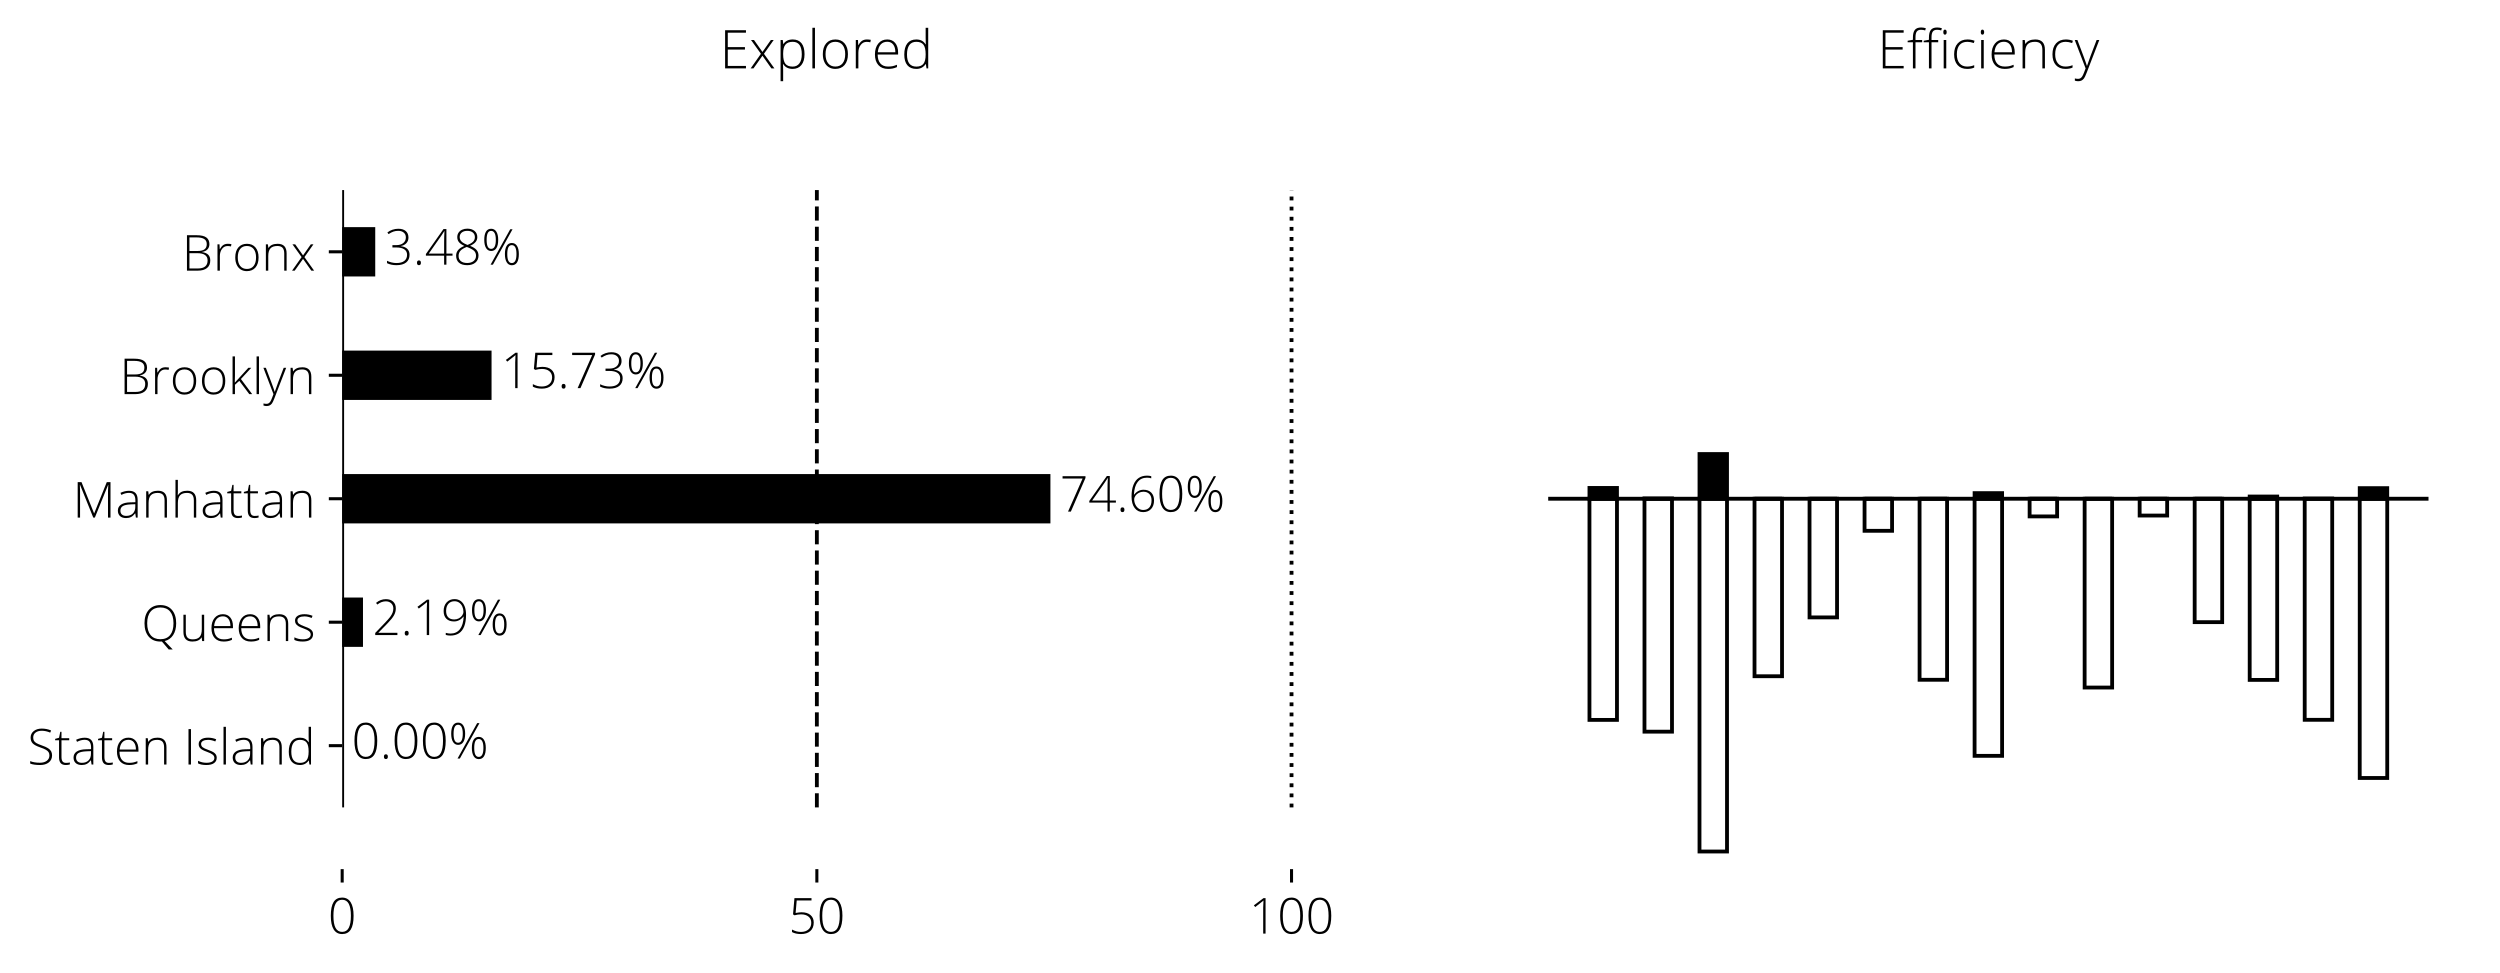
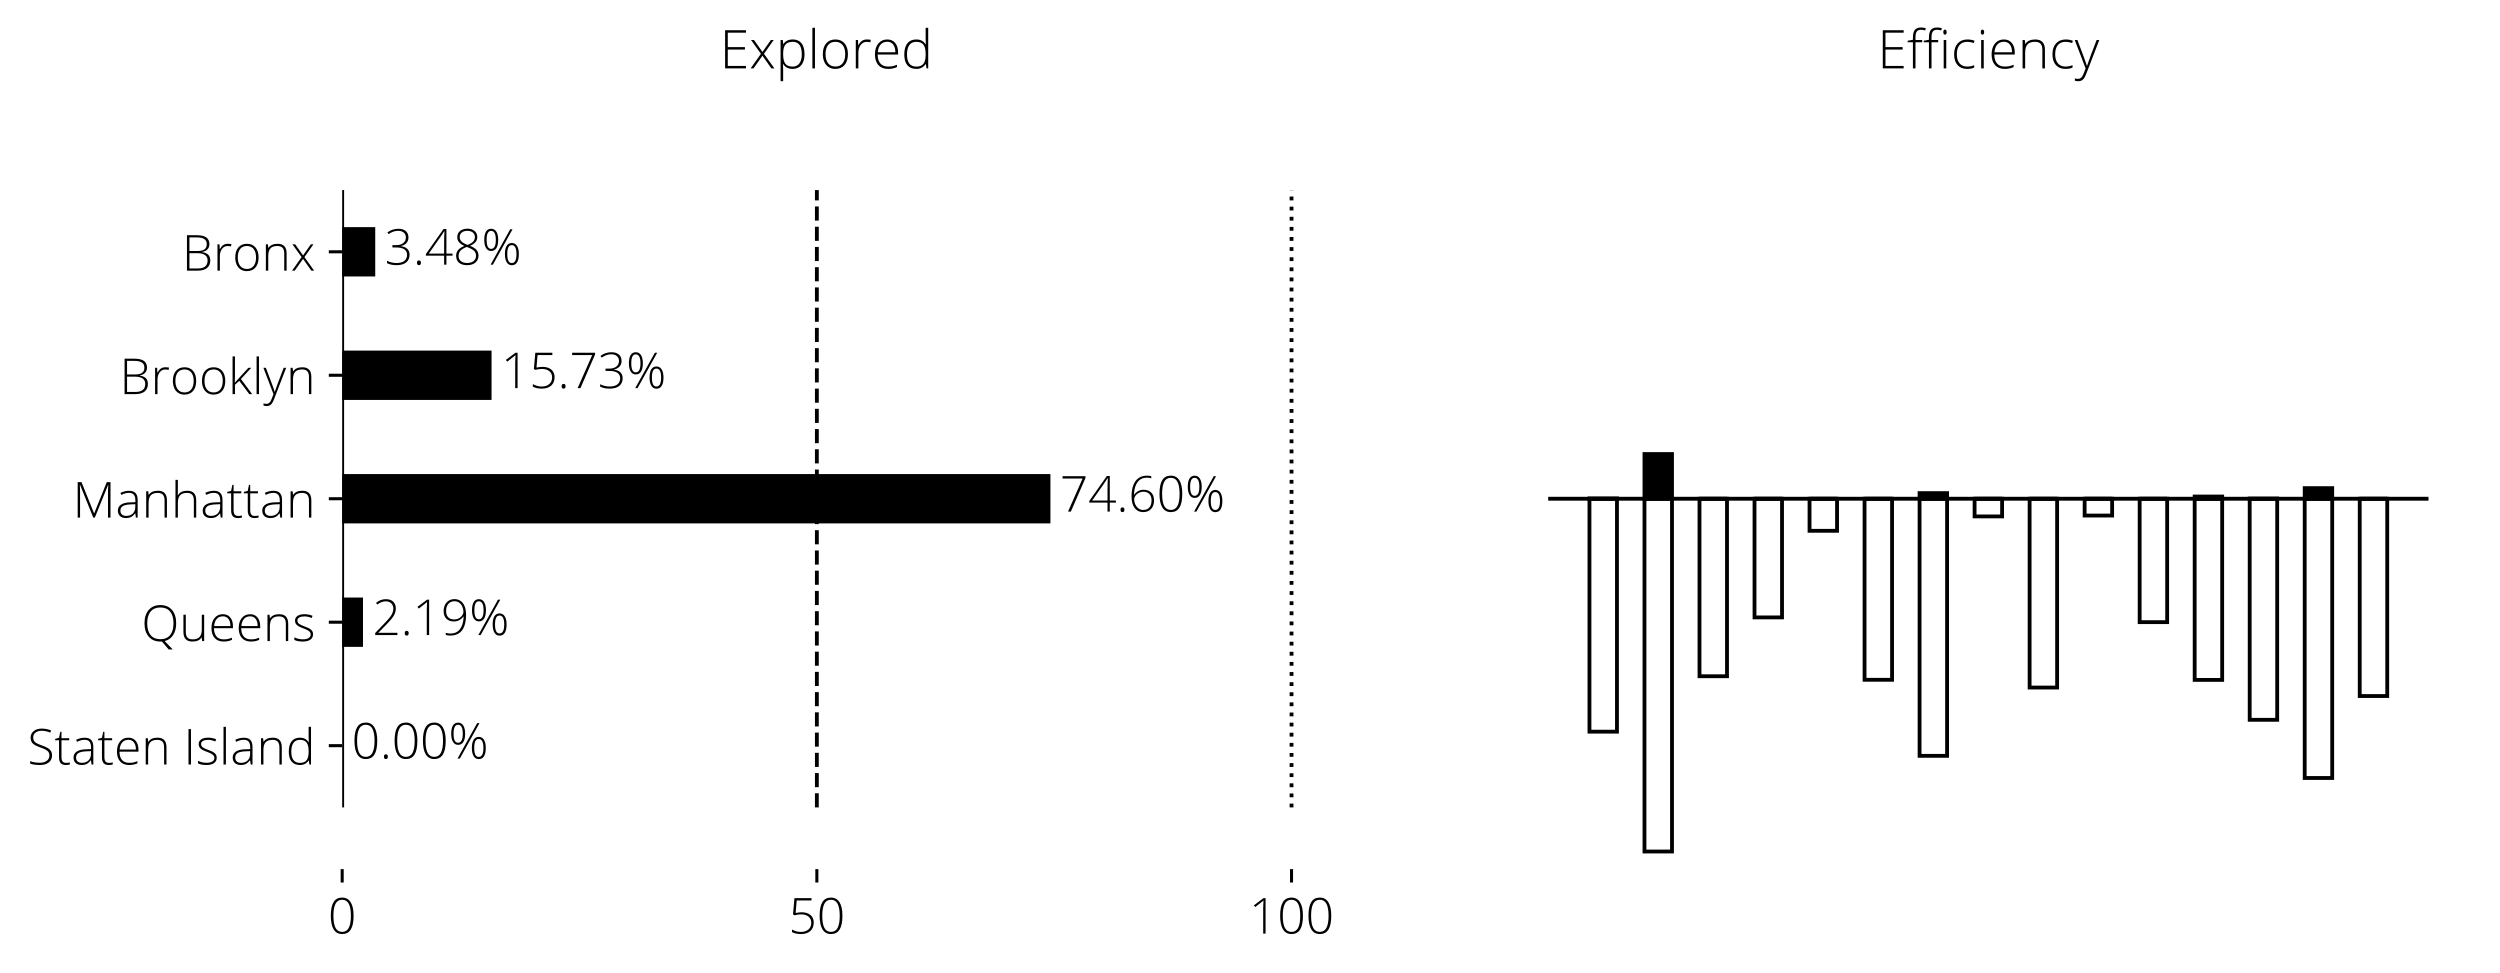
<svg xmlns="http://www.w3.org/2000/svg" xmlns:xlink="http://www.w3.org/1999/xlink" width="654.828pt" height="254.856pt" viewBox="0 0 654.828 254.856" version="1.1">
  <defs>
    <style type="text/css">*{stroke-linejoin: round; stroke-linecap: butt}</style>
  </defs>
  <g id="figure_1">
    <g id="patch_1">
      <path d="M 0 254.856  L 654.828 254.856  L 654.828 0  L 0 0  z " style="fill: #ffffff" />
    </g>
    <g id="axes_1">
      <g id="patch_2">
        <path d="M 89.628 227.654  L 343.265 227.654  L 343.265 33.614  L 89.628 33.614  L 89.628 227.654  z " style="fill: none" />
      </g>
      <g id="patch_3">
-         <path d="M 89.628 201.782  L 89.628 201.782  L 89.628 188.846  L 89.628 188.846  z " clip-path="url(#p5a1db76724)" />
+         <path d="M 89.628 201.782  L 89.628 201.782  L 89.628 188.846  L 89.628 188.846  z " clip-path="url(#p4592f4e603)" />
      </g>
      <g id="patch_4">
-         <path d="M 89.628 169.442  L 95.077 169.442  L 95.077 156.506  L 89.628 156.506  z " clip-path="url(#p5a1db76724)" />
+         <path d="M 89.628 169.442  L 95.077 169.442  L 95.077 156.506  L 89.628 156.506  z " clip-path="url(#p4592f4e603)" />
      </g>
      <g id="patch_5">
-         <path d="M 89.628 137.102  L 275.138 137.102  L 275.138 124.166  L 89.628 124.166  z " clip-path="url(#p5a1db76724)" />
+         <path d="M 89.628 137.102  L 275.138 137.102  L 275.138 124.166  L 89.628 124.166  z " clip-path="url(#p4592f4e603)" />
      </g>
      <g id="patch_6">
-         <path d="M 89.628 104.762  L 128.753 104.762  L 128.753 91.826  L 89.628 91.826  z " clip-path="url(#p5a1db76724)" />
+         <path d="M 89.628 104.762  L 128.753 104.762  L 128.753 91.826  L 89.628 91.826  z " clip-path="url(#p4592f4e603)" />
      </g>
      <g id="patch_7">
-         <path d="M 89.628 72.422  L 98.287 72.422  L 98.287 59.486  L 89.628 59.486  z " clip-path="url(#p5a1db76724)" />
+         <path d="M 89.628 72.422  L 98.287 72.422  L 98.287 59.486  L 89.628 59.486  z " clip-path="url(#p4592f4e603)" />
      </g>
      <g id="matplotlib.axis_1">
        <g id="xtick_1">
          <g id="line2d_1">
            <defs>
-               <path id="m4a910f0d05" d="M 0 0  L 0 3.5  " style="stroke: #000000; stroke-width: 0.8" />
+               <path id="m151b36f1ba" d="M 0 0  L 0 3.5  " style="stroke: #000000; stroke-width: 0.8" />
            </defs>
            <g>
-               <use xlink:href="#m4a910f0d05" x="89.628" y="227.654" style="stroke: #000000; stroke-width: 0.8" />
+               <use xlink:href="#m151b36f1ba" x="89.628" y="227.654" style="stroke: #000000; stroke-width: 0.8" />
            </g>
          </g>
          <g id="text_1">
            <g transform="translate(85.91836 244.5322)scale(0.13 -0.13)">
              <defs>
                <path id="OpenSans-Light-30" d="M 3297 2297  Q 3297 1094 2930 515  Q 2563 -63 1819 -63  Q 1103 -63 731 532  Q 359 1128 359 2297  Q 359 3491 720 4066  Q 1081 4641 1819 4641  Q 2541 4641 2919 4045  Q 3297 3450 3297 2297  z M 697 2297  Q 697 1234 975 726  Q 1253 219 1819 219  Q 2409 219 2679 744  Q 2950 1269 2950 2297  Q 2950 3309 2679 3834  Q 2409 4359 1819 4359  Q 1228 4359 962 3834  Q 697 3309 697 2297  z " transform="scale(0.015625)" />
              </defs>
              <use xlink:href="#OpenSans-Light-30" />
            </g>
          </g>
        </g>
        <g id="xtick_2">
          <g id="line2d_2">
            <g>
-               <use xlink:href="#m4a910f0d05" x="213.96" y="227.654" style="stroke: #000000; stroke-width: 0.8" />
+               <use xlink:href="#m151b36f1ba" x="213.96" y="227.654" style="stroke: #000000; stroke-width: 0.8" />
            </g>
          </g>
          <g id="text_2">
            <g transform="translate(206.5398 244.5322)scale(0.13 -0.13)">
              <defs>
                <path id="OpenSans-Light-35" d="M 1678 2747  Q 2409 2747 2829 2394  Q 3250 2041 3250 1422  Q 3250 719 2812 328  Q 2375 -63 1606 -63  Q 1266 -63 959 4  Q 653 72 447 197  L 447 519  Q 784 347 1046 280  Q 1309 213 1606 213  Q 2206 213 2568 530  Q 2931 847 2931 1388  Q 2931 1897 2578 2187  Q 2225 2478 1619 2478  Q 1213 2478 769 2356  L 581 2478  L 763 4569  L 2963 4569  L 2963 4269  L 1056 4269  L 916 2656  Q 1403 2747 1678 2747  z " transform="scale(0.015625)" />
              </defs>
              <use xlink:href="#OpenSans-Light-35" />
              <use xlink:href="#OpenSans-Light-30" x="57.08" />
            </g>
          </g>
        </g>
        <g id="xtick_3">
          <g id="line2d_3">
            <g>
-               <use xlink:href="#m4a910f0d05" x="338.292" y="227.654" style="stroke: #000000; stroke-width: 0.8" />
+               <use xlink:href="#m151b36f1ba" x="338.292" y="227.654" style="stroke: #000000; stroke-width: 0.8" />
            </g>
          </g>
          <g id="text_3">
            <g transform="translate(327.1613 244.5322)scale(0.13 -0.13)">
              <defs>
                <path id="OpenSans-Light-31" d="M 2131 0  L 1825 0  L 1825 3328  Q 1825 3781 1863 4269  Q 1816 4222 1766 4178  Q 1716 4134 800 3419  L 622 3641  L 1863 4569  L 2131 4569  L 2131 0  z " transform="scale(0.015625)" />
              </defs>
              <use xlink:href="#OpenSans-Light-31" />
              <use xlink:href="#OpenSans-Light-30" x="57.08" />
              <use xlink:href="#OpenSans-Light-30" x="114.16" />
            </g>
          </g>
        </g>
      </g>
      <g id="matplotlib.axis_2">
        <g id="ytick_1">
          <g id="line2d_4">
            <defs>
-               <path id="m796f5b6fbe" d="M 0 0  L -3.5 0  " style="stroke: #000000; stroke-width: 0.8" />
+               <path id="ma207dc71e6" d="M 0 0  L -3.5 0  " style="stroke: #000000; stroke-width: 0.8" />
            </defs>
            <g>
-               <use xlink:href="#m796f5b6fbe" x="89.628" y="195.314" style="stroke: #000000; stroke-width: 0.8" />
+               <use xlink:href="#ma207dc71e6" x="89.628" y="195.314" style="stroke: #000000; stroke-width: 0.8" />
            </g>
          </g>
          <g id="text_4">
            <g transform="translate(7.2 200.2532)scale(0.13 -0.13)">
              <defs>
                <path id="OpenSans-Light-53" d="M 3169 1178  Q 3169 606 2748 271  Q 2328 -63 1631 -63  Q 794 -63 347 122  L 347 441  Q 841 231 1606 231  Q 2169 231 2498 489  Q 2828 747 2828 1166  Q 2828 1425 2718 1595  Q 2609 1766 2362 1906  Q 2116 2047 1638 2209  Q 938 2450 670 2729  Q 403 3009 403 3475  Q 403 3988 804 4311  Q 1206 4634 1838 4634  Q 2481 4634 3047 4391  L 2931 4116  Q 2363 4353 1844 4353  Q 1338 4353 1038 4118  Q 738 3884 738 3481  Q 738 3228 830 3065  Q 922 2903 1131 2773  Q 1341 2644 1850 2463  Q 2384 2278 2653 2104  Q 2922 1931 3045 1711  Q 3169 1491 3169 1178  z " transform="scale(0.015625)" />
                <path id="OpenSans-Light-74" d="M 1466 213  Q 1759 213 1978 263  L 1978 13  Q 1753 -63 1459 -63  Q 1009 -63 795 178  Q 581 419 581 934  L 581 3128  L 78 3128  L 78 3309  L 581 3450  L 738 4219  L 897 4219  L 897 3397  L 1894 3397  L 1894 3128  L 897 3128  L 897 978  Q 897 588 1034 400  Q 1172 213 1466 213  z " transform="scale(0.015625)" />
                <path id="OpenSans-Light-61" d="M 2631 0  L 2553 538  L 2528 538  Q 2272 209 2001 73  Q 1731 -63 1363 -63  Q 863 -63 584 193  Q 306 450 306 903  Q 306 1400 720 1675  Q 1134 1950 1919 1966  L 2566 1984  L 2566 2209  Q 2566 2694 2369 2941  Q 2172 3188 1734 3188  Q 1263 3188 756 2925  L 641 3194  Q 1200 3456 1747 3456  Q 2306 3456 2582 3165  Q 2859 2875 2859 2259  L 2859 0  L 2631 0  z M 1381 219  Q 1925 219 2239 530  Q 2553 841 2553 1394  L 2553 1728  L 1959 1703  Q 1244 1669 939 1480  Q 634 1291 634 891  Q 634 572 829 395  Q 1025 219 1381 219  z " transform="scale(0.015625)" />
                <path id="OpenSans-Light-65" d="M 1941 -63  Q 1200 -63 786 393  Q 372 850 372 1672  Q 372 2484 772 2973  Q 1172 3463 1850 3463  Q 2450 3463 2797 3044  Q 3144 2625 3144 1906  L 3144 1656  L 697 1656  Q 703 956 1023 587  Q 1344 219 1941 219  Q 2231 219 2451 259  Q 2672 300 3009 434  L 3009 153  Q 2722 28 2478 -17  Q 2234 -63 1941 -63  z M 1850 3188  Q 1359 3188 1062 2864  Q 766 2541 716 1931  L 2816 1931  Q 2816 2522 2559 2855  Q 2303 3188 1850 3188  z " transform="scale(0.015625)" />
                <path id="OpenSans-Light-6e" d="M 2938 0  L 2938 2203  Q 2938 2716 2722 2948  Q 2506 3181 2053 3181  Q 1444 3181 1161 2873  Q 878 2566 878 1875  L 878 0  L 569 0  L 569 3397  L 831 3397  L 891 2931  L 909 2931  Q 1241 3463 2088 3463  Q 3244 3463 3244 2222  L 3244 0  L 2938 0  z " transform="scale(0.015625)" />
                <path id="OpenSans-Light-20" transform="scale(0.015625)" />
                <path id="OpenSans-Light-49" d="M 647 0  L 647 4569  L 966 4569  L 966 0  L 647 0  z " transform="scale(0.015625)" />
                <path id="OpenSans-Light-73" d="M 2675 884  Q 2675 428 2328 182  Q 1981 -63 1344 -63  Q 663 -63 263 147  L 263 481  Q 775 225 1344 225  Q 1847 225 2108 392  Q 2369 559 2369 838  Q 2369 1094 2161 1269  Q 1953 1444 1478 1613  Q 969 1797 762 1930  Q 556 2063 451 2230  Q 347 2397 347 2638  Q 347 3019 667 3241  Q 988 3463 1563 3463  Q 2113 3463 2606 3256  L 2491 2975  Q 1991 3181 1563 3181  Q 1147 3181 903 3043  Q 659 2906 659 2663  Q 659 2397 848 2237  Q 1038 2078 1588 1881  Q 2047 1716 2256 1583  Q 2466 1450 2570 1281  Q 2675 1113 2675 884  z " transform="scale(0.015625)" />
                <path id="OpenSans-Light-6c" d="M 878 0  L 569 0  L 569 4863  L 878 4863  L 878 0  z " transform="scale(0.015625)" />
                <path id="OpenSans-Light-64" d="M 1813 3463  Q 2181 3463 2450 3328  Q 2719 3194 2931 2869  L 2950 2869  Q 2931 3263 2931 3641  L 2931 4863  L 3238 4863  L 3238 0  L 3034 0  L 2956 519  L 2931 519  Q 2544 -63 1819 -63  Q 1116 -63 744 375  Q 372 813 372 1650  Q 372 2531 740 2997  Q 1109 3463 1813 3463  z M 1813 3181  Q 1256 3181 976 2790  Q 697 2400 697 1656  Q 697 213 1819 213  Q 2394 213 2662 547  Q 2931 881 2931 1650  L 2931 1703  Q 2931 2491 2667 2836  Q 2403 3181 1813 3181  z " transform="scale(0.015625)" />
              </defs>
              <use xlink:href="#OpenSans-Light-53" />
              <use xlink:href="#OpenSans-Light-74" x="54.492" />
              <use xlink:href="#OpenSans-Light-61" x="87.988" />
              <use xlink:href="#OpenSans-Light-74" x="140.967" />
              <use xlink:href="#OpenSans-Light-65" x="174.463" />
              <use xlink:href="#OpenSans-Light-6e" x="229.346" />
              <use xlink:href="#OpenSans-Light-20" x="288.33" />
              <use xlink:href="#OpenSans-Light-49" x="314.307" />
              <use xlink:href="#OpenSans-Light-73" x="339.502" />
              <use xlink:href="#OpenSans-Light-6c" x="386.084" />
              <use xlink:href="#OpenSans-Light-61" x="408.691" />
              <use xlink:href="#OpenSans-Light-6e" x="461.67" />
              <use xlink:href="#OpenSans-Light-64" x="520.654" />
            </g>
          </g>
        </g>
        <g id="ytick_2">
          <g id="line2d_5">
            <g>
-               <use xlink:href="#m796f5b6fbe" x="89.628" y="162.974" style="stroke: #000000; stroke-width: 0.8" />
+               <use xlink:href="#ma207dc71e6" x="89.628" y="162.974" style="stroke: #000000; stroke-width: 0.8" />
            </g>
          </g>
          <g id="text_5">
            <g transform="translate(37.03094 167.9132)scale(0.13 -0.13)">
              <defs>
                <path id="OpenSans-Light-51" d="M 4488 2291  Q 4488 1372 4094 770  Q 3700 169 3003 0  L 4044 -1088  L 3525 -1088  L 2644 -56  L 2541 -63  L 2444 -63  Q 1491 -63 947 570  Q 403 1203 403 2297  Q 403 3388 951 4014  Q 1500 4641 2450 4641  Q 3406 4641 3947 4011  Q 4488 3381 4488 2291  z M 750 2291  Q 750 1309 1187 773  Q 1625 238 2444 238  Q 3269 238 3705 769  Q 4141 1300 4141 2291  Q 4141 3278 3705 3804  Q 3269 4331 2450 4331  Q 1634 4331 1192 3800  Q 750 3269 750 2291  z " transform="scale(0.015625)" />
                <path id="OpenSans-Light-75" d="M 838 3397  L 838 1197  Q 838 684 1053 451  Q 1269 219 1722 219  Q 2328 219 2614 525  Q 2900 831 2900 1522  L 2900 3397  L 3206 3397  L 3206 0  L 2944 0  L 2888 469  L 2869 469  Q 2538 -63 1691 -63  Q 531 -63 531 1178  L 531 3397  L 838 3397  z " transform="scale(0.015625)" />
              </defs>
              <use xlink:href="#OpenSans-Light-51" />
              <use xlink:href="#OpenSans-Light-75" x="76.416" />
              <use xlink:href="#OpenSans-Light-65" x="135.4" />
              <use xlink:href="#OpenSans-Light-65" x="190.283" />
              <use xlink:href="#OpenSans-Light-6e" x="245.166" />
              <use xlink:href="#OpenSans-Light-73" x="304.15" />
            </g>
          </g>
        </g>
        <g id="ytick_3">
          <g id="line2d_6">
            <g>
-               <use xlink:href="#m796f5b6fbe" x="89.628" y="130.634" style="stroke: #000000; stroke-width: 0.8" />
+               <use xlink:href="#ma207dc71e6" x="89.628" y="130.634" style="stroke: #000000; stroke-width: 0.8" />
            </g>
          </g>
          <g id="text_6">
            <g transform="translate(19.03406 135.5732)scale(0.13 -0.13)">
              <defs>
                <path id="OpenSans-Light-4d" d="M 2656 0  L 953 4219  L 928 4219  Q 953 3831 953 3425  L 953 0  L 647 0  L 647 4569  L 1141 4569  L 2759 550  L 2778 550  L 4397 4569  L 4878 4569  L 4878 0  L 4556 0  L 4556 3463  Q 4556 3825 4594 4213  L 4569 4213  L 2859 0  L 2656 0  z " transform="scale(0.015625)" />
                <path id="OpenSans-Light-68" d="M 2938 0  L 2938 2203  Q 2938 2716 2722 2948  Q 2506 3181 2053 3181  Q 1444 3181 1161 2873  Q 878 2566 878 1875  L 878 0  L 569 0  L 569 4863  L 878 4863  L 878 3316  L 863 2881  L 884 2881  Q 1075 3188 1365 3325  Q 1656 3463 2088 3463  Q 3244 3463 3244 2222  L 3244 0  L 2938 0  z " transform="scale(0.015625)" />
              </defs>
              <use xlink:href="#OpenSans-Light-4d" />
              <use xlink:href="#OpenSans-Light-61" x="86.279" />
              <use xlink:href="#OpenSans-Light-6e" x="139.258" />
              <use xlink:href="#OpenSans-Light-68" x="198.242" />
              <use xlink:href="#OpenSans-Light-61" x="257.227" />
              <use xlink:href="#OpenSans-Light-74" x="310.205" />
              <use xlink:href="#OpenSans-Light-74" x="343.701" />
              <use xlink:href="#OpenSans-Light-61" x="377.197" />
              <use xlink:href="#OpenSans-Light-6e" x="430.176" />
            </g>
          </g>
        </g>
        <g id="ytick_4">
          <g id="line2d_7">
            <g>
-               <use xlink:href="#m796f5b6fbe" x="89.628" y="98.294" style="stroke: #000000; stroke-width: 0.8" />
+               <use xlink:href="#ma207dc71e6" x="89.628" y="98.294" style="stroke: #000000; stroke-width: 0.8" />
            </g>
          </g>
          <g id="text_7">
            <g transform="translate(31.31703 103.2332)scale(0.13 -0.13)">
              <defs>
                <path id="OpenSans-Light-42" d="M 647 4569  L 1900 4569  Q 2747 4569 3144 4281  Q 3541 3994 3541 3413  Q 3541 3016 3298 2752  Q 3056 2488 2591 2413  L 2591 2394  Q 3138 2313 3395 2048  Q 3653 1784 3653 1313  Q 3653 681 3234 340  Q 2816 0 2047 0  L 647 0  L 647 4569  z M 966 2534  L 1972 2534  Q 2616 2534 2908 2748  Q 3200 2963 3200 3419  Q 3200 3875 2870 4081  Q 2541 4288 1888 4288  L 966 4288  L 966 2534  z M 966 2253  L 966 281  L 2041 281  Q 3309 281 3309 1313  Q 3309 2253 1972 2253  L 966 2253  z " transform="scale(0.015625)" />
                <path id="OpenSans-Light-72" d="M 1906 3463  Q 2122 3463 2369 3419  L 2309 3122  Q 2097 3175 1869 3175  Q 1434 3175 1156 2806  Q 878 2438 878 1875  L 878 0  L 569 0  L 569 3397  L 831 3397  L 863 2784  L 884 2784  Q 1094 3159 1331 3311  Q 1569 3463 1906 3463  z " transform="scale(0.015625)" />
                <path id="OpenSans-Light-6f" d="M 3378 1703  Q 3378 872 2975 404  Q 2572 -63 1863 -63  Q 1416 -63 1075 153  Q 734 369 553 772  Q 372 1175 372 1703  Q 372 2534 775 2998  Q 1178 3463 1881 3463  Q 2581 3463 2979 2992  Q 3378 2522 3378 1703  z M 697 1703  Q 697 1003 1005 611  Q 1313 219 1875 219  Q 2438 219 2745 611  Q 3053 1003 3053 1703  Q 3053 2406 2742 2793  Q 2431 3181 1869 3181  Q 1306 3181 1001 2795  Q 697 2409 697 1703  z " transform="scale(0.015625)" />
                <path id="OpenSans-Light-6b" d="M 872 1491  L 2606 3397  L 2981 3397  L 1644 1947  L 3097 0  L 2725 0  L 1434 1716  L 878 1209  L 878 0  L 569 0  L 569 4863  L 878 4863  L 878 2425  L 856 1491  L 872 1491  z " transform="scale(0.015625)" />
                <path id="OpenSans-Light-79" d="M 0 3397  L 319 3397  L 1038 1491  Q 1366 613 1453 306  L 1472 306  Q 1603 709 1900 1509  L 2619 3397  L 2938 3397  L 1416 -550  Q 1231 -1031 1106 -1200  Q 981 -1369 814 -1453  Q 647 -1538 409 -1538  Q 231 -1538 13 -1472  L 13 -1203  Q 194 -1253 403 -1253  Q 563 -1253 684 -1178  Q 806 -1103 904 -945  Q 1003 -788 1133 -445  Q 1263 -103 1300 0  L 0 3397  z " transform="scale(0.015625)" />
              </defs>
              <use xlink:href="#OpenSans-Light-42" />
              <use xlink:href="#OpenSans-Light-72" x="62.695" />
              <use xlink:href="#OpenSans-Light-6f" x="101.611" />
              <use xlink:href="#OpenSans-Light-6f" x="160.205" />
              <use xlink:href="#OpenSans-Light-6b" x="218.799" />
              <use xlink:href="#OpenSans-Light-6c" x="267.188" />
              <use xlink:href="#OpenSans-Light-79" x="289.795" />
              <use xlink:href="#OpenSans-Light-6e" x="335.693" />
            </g>
          </g>
        </g>
        <g id="ytick_5">
          <g id="line2d_8">
            <g>
-               <use xlink:href="#m796f5b6fbe" x="89.628" y="65.954" style="stroke: #000000; stroke-width: 0.8" />
+               <use xlink:href="#ma207dc71e6" x="89.628" y="65.954" style="stroke: #000000; stroke-width: 0.8" />
            </g>
          </g>
          <g id="text_8">
            <g transform="translate(47.65641 70.89317)scale(0.13 -0.13)">
              <defs>
                <path id="OpenSans-Light-78" d="M 1403 1747  L 219 3397  L 575 3397  L 1588 1966  L 2591 3397  L 2931 3397  L 1766 1747  L 3016 0  L 2656 0  L 1588 1516  L 513 0  L 172 0  L 1403 1747  z " transform="scale(0.015625)" />
              </defs>
              <use xlink:href="#OpenSans-Light-42" />
              <use xlink:href="#OpenSans-Light-72" x="62.695" />
              <use xlink:href="#OpenSans-Light-6f" x="101.611" />
              <use xlink:href="#OpenSans-Light-6e" x="160.205" />
              <use xlink:href="#OpenSans-Light-78" x="219.189" />
            </g>
          </g>
        </g>
      </g>
      <g id="LineCollection_1">
-         <path d="M 89.628 211.484  L 89.628 49.784  " clip-path="url(#p5a1db76724)" style="fill: none; stroke: #000000" />
+         <path d="M 89.628 211.484  L 89.628 49.784  " clip-path="url(#p4592f4e603)" style="fill: none; stroke: #000000" />
      </g>
      <g id="LineCollection_2">
-         <path d="M 213.96 211.484  L 213.96 49.784  " clip-path="url(#p5a1db76724)" style="fill: none; stroke-dasharray: 3.7,1.6; stroke-dashoffset: 0; stroke: #000000" />
+         <path d="M 213.96 211.484  L 213.96 49.784  " clip-path="url(#p4592f4e603)" style="fill: none; stroke-dasharray: 3.7,1.6; stroke-dashoffset: 0; stroke: #000000" />
      </g>
      <g id="LineCollection_3">
-         <path d="M 338.292 211.484  L 338.292 49.784  " clip-path="url(#p5a1db76724)" style="fill: none; stroke-dasharray: 1,1.65; stroke-dashoffset: 0; stroke: #000000" />
+         <path d="M 338.292 211.484  L 338.292 49.784  " clip-path="url(#p4592f4e603)" style="fill: none; stroke-dasharray: 1,1.65; stroke-dashoffset: 0; stroke: #000000" />
      </g>
      <g id="text_9">
        <g transform="translate(92.11507 198.6911)scale(0.13 -0.13)">
          <defs>
            <path id="OpenSans-Light-2e" d="M 506 244  Q 506 550 756 550  Q 1013 550 1013 244  Q 1013 -63 756 -63  Q 506 -63 506 244  z " transform="scale(0.015625)" />
            <path id="OpenSans-Light-25" d="M 659 3206  Q 659 2625 800 2333  Q 941 2041 1241 2041  Q 1844 2041 1844 3206  Q 1844 3781 1689 4070  Q 1534 4359 1241 4359  Q 941 4359 800 4070  Q 659 3781 659 3206  z M 2150 3206  Q 2150 2500 1915 2133  Q 1681 1766 1241 1766  Q 825 1766 589 2142  Q 353 2519 353 3206  Q 353 3903 578 4268  Q 803 4634 1241 4634  Q 1675 4634 1912 4257  Q 2150 3881 2150 3206  z M 3322 1369  Q 3322 791 3462 502  Q 3603 213 3903 213  Q 4506 213 4506 1369  Q 4506 2522 3903 2522  Q 3603 2522 3462 2236  Q 3322 1950 3322 1369  z M 4813 1369  Q 4813 663 4581 295  Q 4350 -72 3909 -72  Q 3484 -72 3250 308  Q 3016 688 3016 1369  Q 3016 2072 3245 2434  Q 3475 2797 3909 2797  Q 4338 2797 4575 2422  Q 4813 2047 4813 1369  z M 4000 4569  L 1466 0  L 1166 0  L 3700 4569  L 4000 4569  z " transform="scale(0.015625)" />
          </defs>
          <use xlink:href="#OpenSans-Light-30" />
          <use xlink:href="#OpenSans-Light-2e" x="57.08" />
          <use xlink:href="#OpenSans-Light-30" x="80.859" />
          <use xlink:href="#OpenSans-Light-30" x="137.939" />
          <use xlink:href="#OpenSans-Light-25" x="195.02" />
        </g>
      </g>
      <g id="text_10">
        <g transform="translate(97.5641 166.3511)scale(0.13 -0.13)">
          <defs>
            <path id="OpenSans-Light-32" d="M 3213 0  L 353 0  L 353 275  L 1569 1544  Q 2081 2075 2287 2356  Q 2494 2638 2591 2894  Q 2688 3150 2688 3431  Q 2688 3841 2419 4097  Q 2150 4353 1722 4353  Q 1150 4353 628 3938  L 459 4153  Q 1031 4634 1728 4634  Q 2325 4634 2667 4315  Q 3009 3997 3009 3438  Q 3009 2984 2779 2561  Q 2550 2138 1941 1516  L 769 313  L 769 300  L 3213 300  L 3213 0  z " transform="scale(0.015625)" />
            <path id="OpenSans-Light-39" d="M 3238 2631  Q 3238 1731 3002 1125  Q 2766 519 2314 228  Q 1863 -63 1222 -63  Q 897 -63 622 19  L 622 288  Q 756 244 945 220  Q 1134 197 1234 197  Q 2006 197 2443 755  Q 2881 1313 2931 2381  L 2894 2381  Q 2666 2081 2350 1920  Q 2034 1759 1691 1759  Q 1056 1759 701 2109  Q 347 2459 347 3103  Q 347 3791 736 4216  Q 1125 4641 1747 4641  Q 2197 4641 2534 4405  Q 2872 4169 3055 3712  Q 3238 3256 3238 2631  z M 1747 4366  Q 1253 4366 959 4033  Q 666 3700 666 3122  Q 666 2578 937 2297  Q 1209 2016 1716 2016  Q 2031 2016 2304 2156  Q 2578 2297 2739 2530  Q 2900 2763 2900 3003  Q 2900 3369 2754 3687  Q 2609 4006 2348 4186  Q 2088 4366 1747 4366  z " transform="scale(0.015625)" />
          </defs>
          <use xlink:href="#OpenSans-Light-32" />
          <use xlink:href="#OpenSans-Light-2e" x="57.08" />
          <use xlink:href="#OpenSans-Light-31" x="80.859" />
          <use xlink:href="#OpenSans-Light-39" x="137.939" />
          <use xlink:href="#OpenSans-Light-25" x="195.02" />
        </g>
      </g>
      <g id="text_11">
        <g transform="translate(277.625 134.0111)scale(0.13 -0.13)">
          <defs>
            <path id="OpenSans-Light-37" d="M 1044 0  L 2925 4269  L 341 4269  L 341 4569  L 3297 4569  L 3297 4341  L 1409 0  L 1044 0  z " transform="scale(0.015625)" />
            <path id="OpenSans-Light-34" d="M 3566 1166  L 2778 1166  L 2778 0  L 2484 0  L 2484 1166  L 134 1166  L 134 1375  L 2400 4594  L 2778 4594  L 2778 1434  L 3566 1434  L 3566 1166  z M 2484 1434  L 2484 2741  Q 2484 3684 2528 4325  L 2503 4325  Q 2441 4209 2119 3738  L 506 1434  L 2484 1434  z " transform="scale(0.015625)" />
            <path id="OpenSans-Light-36" d="M 409 1947  Q 409 2838 651 3445  Q 894 4053 1339 4347  Q 1784 4641 2413 4641  Q 2706 4641 2950 4569  L 2950 4294  Q 2722 4378 2400 4378  Q 1628 4378 1198 3822  Q 769 3266 716 2203  L 756 2203  Q 994 2509 1300 2665  Q 1606 2822 1947 2822  Q 2588 2822 2948 2456  Q 3309 2091 3309 1447  Q 3309 747 2929 342  Q 2550 -63 1906 -63  Q 1213 -63 811 467  Q 409 997 409 1947  z M 1906 213  Q 2419 213 2703 534  Q 2988 856 2988 1453  Q 2988 1978 2706 2272  Q 2425 2566 1941 2566  Q 1622 2566 1348 2425  Q 1075 2284 912 2051  Q 750 1819 750 1575  Q 750 1228 904 908  Q 1059 588 1323 400  Q 1588 213 1906 213  z " transform="scale(0.015625)" />
          </defs>
          <use xlink:href="#OpenSans-Light-37" />
          <use xlink:href="#OpenSans-Light-34" x="57.08" />
          <use xlink:href="#OpenSans-Light-2e" x="114.16" />
          <use xlink:href="#OpenSans-Light-36" x="137.939" />
          <use xlink:href="#OpenSans-Light-30" x="195.02" />
          <use xlink:href="#OpenSans-Light-25" x="252.1" />
        </g>
      </g>
      <g id="text_12">
        <g transform="translate(131.2399 101.6711)scale(0.13 -0.13)">
          <defs>
            <path id="OpenSans-Light-33" d="M 3059 3494  Q 3059 3069 2792 2778  Q 2525 2488 2075 2406  L 2075 2388  Q 2625 2319 2912 2037  Q 3200 1756 3200 1281  Q 3200 641 2764 289  Q 2328 -63 1509 -63  Q 813 -63 294 197  L 294 506  Q 556 369 882 291  Q 1209 213 1497 213  Q 2188 213 2534 492  Q 2881 772 2881 1281  Q 2881 1734 2526 1978  Q 2172 2222 1484 2222  L 991 2222  L 991 2522  L 1491 2522  Q 2059 2522 2392 2792  Q 2725 3063 2725 3525  Q 2725 3906 2454 4136  Q 2184 4366 1747 4366  Q 1406 4366 1125 4270  Q 844 4175 494 3944  L 341 4153  Q 606 4375 981 4504  Q 1356 4634 1741 4634  Q 2372 4634 2715 4336  Q 3059 4038 3059 3494  z " transform="scale(0.015625)" />
          </defs>
          <use xlink:href="#OpenSans-Light-31" />
          <use xlink:href="#OpenSans-Light-35" x="57.08" />
          <use xlink:href="#OpenSans-Light-2e" x="114.16" />
          <use xlink:href="#OpenSans-Light-37" x="137.939" />
          <use xlink:href="#OpenSans-Light-33" x="195.02" />
          <use xlink:href="#OpenSans-Light-25" x="252.1" />
        </g>
      </g>
      <g id="text_13">
        <g transform="translate(100.7736 69.33114)scale(0.13 -0.13)">
          <defs>
            <path id="OpenSans-Light-38" d="M 1819 4647  Q 2400 4647 2754 4350  Q 3109 4053 3109 3547  Q 3109 3197 2889 2928  Q 2669 2659 2175 2431  Q 2775 2184 3019 1890  Q 3263 1597 3263 1178  Q 3263 613 2867 275  Q 2472 -63 1806 -63  Q 1116 -63 747 253  Q 378 569 378 1172  Q 378 1581 637 1890  Q 897 2200 1441 2419  Q 938 2656 731 2920  Q 525 3184 525 3553  Q 525 3881 690 4129  Q 856 4378 1154 4512  Q 1453 4647 1819 4647  z M 697 1125  Q 697 694 989 456  Q 1281 219 1806 219  Q 2319 219 2631 470  Q 2944 722 2944 1153  Q 2944 1541 2698 1783  Q 2453 2025 1753 2291  Q 1178 2069 937 1800  Q 697 1531 697 1125  z M 1813 4366  Q 1372 4366 1105 4148  Q 838 3931 838 3553  Q 838 3334 936 3167  Q 1034 3000 1220 2864  Q 1406 2728 1844 2547  Q 2353 2744 2575 2981  Q 2797 3219 2797 3553  Q 2797 3928 2533 4147  Q 2269 4366 1813 4366  z " transform="scale(0.015625)" />
          </defs>
          <use xlink:href="#OpenSans-Light-33" />
          <use xlink:href="#OpenSans-Light-2e" x="57.08" />
          <use xlink:href="#OpenSans-Light-34" x="80.859" />
          <use xlink:href="#OpenSans-Light-38" x="137.939" />
          <use xlink:href="#OpenSans-Light-25" x="195.02" />
        </g>
      </g>
      <g id="text_14">
        <g transform="translate(188.5144 17.91219)scale(0.14 -0.14)">
          <defs>
            <path id="OpenSans-Light-45" d="M 3144 0  L 647 0  L 647 4569  L 3144 4569  L 3144 4275  L 966 4275  L 966 2547  L 3022 2547  L 3022 2253  L 966 2253  L 966 294  L 3144 294  L 3144 0  z " transform="scale(0.015625)" />
            <path id="OpenSans-Light-70" d="M 2022 -63  Q 1238 -63 878 525  L 856 525  L 866 263  Q 878 31 878 -244  L 878 -1538  L 569 -1538  L 569 3397  L 831 3397  L 891 2913  L 909 2913  Q 1259 3463 2028 3463  Q 2716 3463 3077 3011  Q 3438 2559 3438 1697  Q 3438 859 3058 398  Q 2678 -63 2022 -63  z M 2016 213  Q 2538 213 2823 600  Q 3109 988 3109 1684  Q 3109 3181 2028 3181  Q 1434 3181 1156 2854  Q 878 2528 878 1791  L 878 1691  Q 878 894 1145 553  Q 1413 213 2016 213  z " transform="scale(0.015625)" />
          </defs>
          <use xlink:href="#OpenSans-Light-45" />
          <use xlink:href="#OpenSans-Light-78" x="55.176" />
          <use xlink:href="#OpenSans-Light-70" x="104.98" />
          <use xlink:href="#OpenSans-Light-6c" x="164.502" />
          <use xlink:href="#OpenSans-Light-6f" x="187.109" />
          <use xlink:href="#OpenSans-Light-72" x="245.703" />
          <use xlink:href="#OpenSans-Light-65" x="284.619" />
          <use xlink:href="#OpenSans-Light-64" x="339.502" />
        </g>
      </g>
    </g>
    <g id="axes_2">
      <g id="patch_8">
-         <path d="M 416.329 130.634  L 423.535 130.634  L 423.535 127.809  L 416.329 127.809  z " clip-path="url(#p3e09de511c)" style="stroke: #000000; stroke-linejoin: miter" />
+         <path d="M 416.329 130.634  L 423.535 130.634  L 423.535 130.574  L 416.329 130.574  z " clip-path="url(#p46f2b02468)" style="stroke: #000000; stroke-linejoin: miter" />
      </g>
      <g id="patch_9">
-         <path d="M 430.741 130.634  L 437.946 130.634  L 437.946 130.574  L 430.741 130.574  z " clip-path="url(#p3e09de511c)" style="stroke: #000000; stroke-linejoin: miter" />
+         <path d="M 430.741 130.634  L 437.946 130.634  L 437.946 118.926  L 430.741 118.926  z " clip-path="url(#p46f2b02468)" style="stroke: #000000; stroke-linejoin: miter" />
      </g>
      <g id="patch_10">
-         <path d="M 445.152 130.634  L 452.357 130.634  L 452.357 118.926  L 445.152 118.926  z " clip-path="url(#p3e09de511c)" style="stroke: #000000; stroke-linejoin: miter" />
+         <path d="M 445.152 130.634  L 452.357 130.634  L 452.357 130.634  L 445.152 130.634  z " clip-path="url(#p46f2b02468)" style="stroke: #000000; stroke-linejoin: miter" />
      </g>
      <g id="patch_11">
-         <path d="M 459.563 130.634  L 466.768 130.634  L 466.768 130.634  L 459.563 130.634  z " clip-path="url(#p3e09de511c)" style="stroke: #000000; stroke-linejoin: miter" />
+         <path d="M 459.563 130.634  L 466.768 130.634  L 466.768 130.634  L 459.563 130.634  z " clip-path="url(#p46f2b02468)" style="stroke: #000000; stroke-linejoin: miter" />
      </g>
      <g id="patch_12">
-         <path d="M 473.974 130.634  L 481.18 130.634  L 481.18 130.634  L 473.974 130.634  z " clip-path="url(#p3e09de511c)" style="stroke: #000000; stroke-linejoin: miter" />
+         <path d="M 473.974 130.634  L 481.18 130.634  L 481.18 130.634  L 473.974 130.634  z " clip-path="url(#p46f2b02468)" style="stroke: #000000; stroke-linejoin: miter" />
      </g>
      <g id="patch_13">
-         <path d="M 488.385 130.634  L 495.591 130.634  L 495.591 130.634  L 488.385 130.634  z " clip-path="url(#p3e09de511c)" style="stroke: #000000; stroke-linejoin: miter" />
+         <path d="M 488.385 130.634  L 495.591 130.634  L 495.591 130.634  L 488.385 130.634  z " clip-path="url(#p46f2b02468)" style="stroke: #000000; stroke-linejoin: miter" />
      </g>
      <g id="patch_14">
-         <path d="M 502.796 130.634  L 510.002 130.634  L 510.002 130.634  L 502.796 130.634  z " clip-path="url(#p3e09de511c)" style="stroke: #000000; stroke-linejoin: miter" />
+         <path d="M 502.796 130.634  L 510.002 130.634  L 510.002 129.164  L 502.796 129.164  z " clip-path="url(#p46f2b02468)" style="stroke: #000000; stroke-linejoin: miter" />
      </g>
      <g id="patch_15">
-         <path d="M 517.207 130.634  L 524.413 130.634  L 524.413 129.164  L 517.207 129.164  z " clip-path="url(#p3e09de511c)" style="stroke: #000000; stroke-linejoin: miter" />
+         <path d="M 517.207 130.634  L 524.413 130.634  L 524.413 130.634  L 517.207 130.634  z " clip-path="url(#p46f2b02468)" style="stroke: #000000; stroke-linejoin: miter" />
      </g>
      <g id="patch_16">
-         <path d="M 531.619 130.634  L 538.824 130.634  L 538.824 130.634  L 531.619 130.634  z " clip-path="url(#p3e09de511c)" style="stroke: #000000; stroke-linejoin: miter" />
+         <path d="M 531.619 130.634  L 538.824 130.634  L 538.824 130.634  L 531.619 130.634  z " clip-path="url(#p46f2b02468)" style="stroke: #000000; stroke-linejoin: miter" />
      </g>
      <g id="patch_17">
-         <path d="M 546.03 130.634  L 553.235 130.634  L 553.235 130.634  L 546.03 130.634  z " clip-path="url(#p3e09de511c)" style="stroke: #000000; stroke-linejoin: miter" />
+         <path d="M 546.03 130.634  L 553.235 130.634  L 553.235 130.634  L 546.03 130.634  z " clip-path="url(#p46f2b02468)" style="stroke: #000000; stroke-linejoin: miter" />
      </g>
      <g id="patch_18">
-         <path d="M 560.441 130.634  L 567.647 130.634  L 567.647 130.634  L 560.441 130.634  z " clip-path="url(#p3e09de511c)" style="stroke: #000000; stroke-linejoin: miter" />
+         <path d="M 560.441 130.634  L 567.647 130.634  L 567.647 130.634  L 560.441 130.634  z " clip-path="url(#p46f2b02468)" style="stroke: #000000; stroke-linejoin: miter" />
      </g>
      <g id="patch_19">
-         <path d="M 574.852 130.634  L 582.058 130.634  L 582.058 130.634  L 574.852 130.634  z " clip-path="url(#p3e09de511c)" style="stroke: #000000; stroke-linejoin: miter" />
+         <path d="M 574.852 130.634  L 582.058 130.634  L 582.058 130.055  L 574.852 130.055  z " clip-path="url(#p46f2b02468)" style="stroke: #000000; stroke-linejoin: miter" />
      </g>
      <g id="patch_20">
-         <path d="M 589.263 130.634  L 596.469 130.634  L 596.469 130.055  L 589.263 130.055  z " clip-path="url(#p3e09de511c)" style="stroke: #000000; stroke-linejoin: miter" />
+         <path d="M 589.263 130.634  L 596.469 130.634  L 596.469 130.607  L 589.263 130.607  z " clip-path="url(#p46f2b02468)" style="stroke: #000000; stroke-linejoin: miter" />
      </g>
      <g id="patch_21">
-         <path d="M 603.674 130.634  L 610.88 130.634  L 610.88 130.607  L 603.674 130.607  z " clip-path="url(#p3e09de511c)" style="stroke: #000000; stroke-linejoin: miter" />
+         <path d="M 603.674 130.634  L 610.88 130.634  L 610.88 127.859  L 603.674 127.859  z " clip-path="url(#p46f2b02468)" style="stroke: #000000; stroke-linejoin: miter" />
      </g>
      <g id="patch_22">
-         <path d="M 618.086 130.634  L 625.291 130.634  L 625.291 127.859  L 618.086 127.859  z " clip-path="url(#p3e09de511c)" style="stroke: #000000; stroke-linejoin: miter" />
+         <path d="M 618.086 130.634  L 625.291 130.634  L 625.291 130.634  L 618.086 130.634  z " clip-path="url(#p46f2b02468)" style="stroke: #000000; stroke-linejoin: miter" />
      </g>
      <g id="patch_23">
-         <path d="M 416.329 130.634  L 423.535 130.634  L 423.535 188.564  L 416.329 188.564  L 416.329 130.634  z " clip-path="url(#p3e09de511c)" style="fill: none; stroke: #000000; stroke-linejoin: miter" />
+         <path d="M 416.329 130.634  L 423.535 130.634  L 423.535 191.646  L 416.329 191.646  L 416.329 130.634  z " clip-path="url(#p46f2b02468)" style="fill: none; stroke: #000000; stroke-linejoin: miter" />
      </g>
      <g id="patch_24">
-         <path d="M 430.741 130.634  L 437.946 130.634  L 437.946 191.646  L 430.741 191.646  L 430.741 130.634  z " clip-path="url(#p3e09de511c)" style="fill: none; stroke: #000000; stroke-linejoin: miter" />
+         <path d="M 430.741 130.634  L 437.946 130.634  L 437.946 223.036  L 430.741 223.036  L 430.741 130.634  z " clip-path="url(#p46f2b02468)" style="fill: none; stroke: #000000; stroke-linejoin: miter" />
      </g>
      <g id="patch_25">
-         <path d="M 445.152 130.634  L 452.357 130.634  L 452.357 223.036  L 445.152 223.036  L 445.152 130.634  z " clip-path="url(#p3e09de511c)" style="fill: none; stroke: #000000; stroke-linejoin: miter" />
+         <path d="M 445.152 130.634  L 452.357 130.634  L 452.357 177.127  L 445.152 177.127  L 445.152 130.634  z " clip-path="url(#p46f2b02468)" style="fill: none; stroke: #000000; stroke-linejoin: miter" />
      </g>
      <g id="patch_26">
-         <path d="M 459.563 130.634  L 466.768 130.634  L 466.768 177.127  L 459.563 177.127  L 459.563 130.634  z " clip-path="url(#p3e09de511c)" style="fill: none; stroke: #000000; stroke-linejoin: miter" />
+         <path d="M 459.563 130.634  L 466.768 130.634  L 466.768 161.717  L 459.563 161.717  L 459.563 130.634  z " clip-path="url(#p46f2b02468)" style="fill: none; stroke: #000000; stroke-linejoin: miter" />
      </g>
      <g id="patch_27">
-         <path d="M 473.974 130.634  L 481.18 130.634  L 481.18 161.717  L 473.974 161.717  L 473.974 130.634  z " clip-path="url(#p3e09de511c)" style="fill: none; stroke: #000000; stroke-linejoin: miter" />
+         <path d="M 473.974 130.634  L 481.18 130.634  L 481.18 139.035  L 473.974 139.035  L 473.974 130.634  z " clip-path="url(#p46f2b02468)" style="fill: none; stroke: #000000; stroke-linejoin: miter" />
      </g>
      <g id="patch_28">
-         <path d="M 488.385 130.634  L 495.591 130.634  L 495.591 139.035  L 488.385 139.035  L 488.385 130.634  z " clip-path="url(#p3e09de511c)" style="fill: none; stroke: #000000; stroke-linejoin: miter" />
+         <path d="M 488.385 130.634  L 495.591 130.634  L 495.591 178.056  L 488.385 178.056  L 488.385 130.634  z " clip-path="url(#p46f2b02468)" style="fill: none; stroke: #000000; stroke-linejoin: miter" />
      </g>
      <g id="patch_29">
-         <path d="M 502.796 130.634  L 510.002 130.634  L 510.002 178.056  L 502.796 178.056  L 502.796 130.634  z " clip-path="url(#p3e09de511c)" style="fill: none; stroke: #000000; stroke-linejoin: miter" />
+         <path d="M 502.796 130.634  L 510.002 130.634  L 510.002 197.979  L 502.796 197.979  L 502.796 130.634  z " clip-path="url(#p46f2b02468)" style="fill: none; stroke: #000000; stroke-linejoin: miter" />
      </g>
      <g id="patch_30">
-         <path d="M 517.207 130.634  L 524.413 130.634  L 524.413 197.979  L 517.207 197.979  L 517.207 130.634  z " clip-path="url(#p3e09de511c)" style="fill: none; stroke: #000000; stroke-linejoin: miter" />
+         <path d="M 517.207 130.634  L 524.413 130.634  L 524.413 135.264  L 517.207 135.264  L 517.207 130.634  z " clip-path="url(#p46f2b02468)" style="fill: none; stroke: #000000; stroke-linejoin: miter" />
      </g>
      <g id="patch_31">
-         <path d="M 531.619 130.634  L 538.824 130.634  L 538.824 135.264  L 531.619 135.264  L 531.619 130.634  z " clip-path="url(#p3e09de511c)" style="fill: none; stroke: #000000; stroke-linejoin: miter" />
+         <path d="M 531.619 130.634  L 538.824 130.634  L 538.824 180.089  L 531.619 180.089  L 531.619 130.634  z " clip-path="url(#p46f2b02468)" style="fill: none; stroke: #000000; stroke-linejoin: miter" />
      </g>
      <g id="patch_32">
-         <path d="M 546.03 130.634  L 553.235 130.634  L 553.235 180.089  L 546.03 180.089  L 546.03 130.634  z " clip-path="url(#p3e09de511c)" style="fill: none; stroke: #000000; stroke-linejoin: miter" />
+         <path d="M 546.03 130.634  L 553.235 130.634  L 553.235 135.038  L 546.03 135.038  L 546.03 130.634  z " clip-path="url(#p46f2b02468)" style="fill: none; stroke: #000000; stroke-linejoin: miter" />
      </g>
      <g id="patch_33">
-         <path d="M 560.441 130.634  L 567.647 130.634  L 567.647 135.038  L 560.441 135.038  L 560.441 130.634  z " clip-path="url(#p3e09de511c)" style="fill: none; stroke: #000000; stroke-linejoin: miter" />
+         <path d="M 560.441 130.634  L 567.647 130.634  L 567.647 162.96  L 560.441 162.96  L 560.441 130.634  z " clip-path="url(#p46f2b02468)" style="fill: none; stroke: #000000; stroke-linejoin: miter" />
      </g>
      <g id="patch_34">
-         <path d="M 574.852 130.634  L 582.058 130.634  L 582.058 162.96  L 574.852 162.96  L 574.852 130.634  z " clip-path="url(#p3e09de511c)" style="fill: none; stroke: #000000; stroke-linejoin: miter" />
+         <path d="M 574.852 130.634  L 582.058 130.634  L 582.058 178.089  L 574.852 178.089  L 574.852 130.634  z " clip-path="url(#p46f2b02468)" style="fill: none; stroke: #000000; stroke-linejoin: miter" />
      </g>
      <g id="patch_35">
-         <path d="M 589.263 130.634  L 596.469 130.634  L 596.469 178.089  L 589.263 178.089  L 589.263 130.634  z " clip-path="url(#p3e09de511c)" style="fill: none; stroke: #000000; stroke-linejoin: miter" />
+         <path d="M 589.263 130.634  L 596.469 130.634  L 596.469 188.541  L 589.263 188.541  L 589.263 130.634  z " clip-path="url(#p46f2b02468)" style="fill: none; stroke: #000000; stroke-linejoin: miter" />
      </g>
      <g id="patch_36">
-         <path d="M 603.674 130.634  L 610.88 130.634  L 610.88 188.541  L 603.674 188.541  L 603.674 130.634  z " clip-path="url(#p3e09de511c)" style="fill: none; stroke: #000000; stroke-linejoin: miter" />
+         <path d="M 603.674 130.634  L 610.88 130.634  L 610.88 203.777  L 603.674 203.777  L 603.674 130.634  z " clip-path="url(#p46f2b02468)" style="fill: none; stroke: #000000; stroke-linejoin: miter" />
      </g>
      <g id="patch_37">
-         <path d="M 618.086 130.634  L 625.291 130.634  L 625.291 203.777  L 618.086 203.777  L 618.086 130.634  z " clip-path="url(#p3e09de511c)" style="fill: none; stroke: #000000; stroke-linejoin: miter" />
+         <path d="M 618.086 130.634  L 625.291 130.634  L 625.291 182.312  L 618.086 182.312  L 618.086 130.634  z " clip-path="url(#p46f2b02468)" style="fill: none; stroke: #000000; stroke-linejoin: miter" />
      </g>
      <g id="LineCollection_4">
-         <path d="M 405.521 130.634  L 636.1 130.634  " clip-path="url(#p3e09de511c)" style="fill: none; stroke: #000000" />
+         <path d="M 405.521 130.634  L 636.1 130.634  " clip-path="url(#p46f2b02468)" style="fill: none; stroke: #000000" />
      </g>
      <g id="text_15">
        <g transform="translate(491.7482 17.91219)scale(0.14 -0.14)">
          <defs>
            <path id="OpenSans-Light-66" d="M 1831 3128  L 1031 3128  L 1031 0  L 722 0  L 722 3128  L 91 3128  L 91 3309  L 722 3425  L 722 3688  Q 722 4313 951 4605  Q 1181 4897 1703 4897  Q 1984 4897 2266 4813  L 2194 4544  Q 1944 4622 1697 4622  Q 1334 4622 1182 4408  Q 1031 4194 1031 3713  L 1031 3397  L 1831 3397  L 1831 3128  z " transform="scale(0.015625)" />
            <path id="OpenSans-Light-69" d="M 878 0  L 569 0  L 569 3397  L 878 3397  L 878 0  z M 525 4341  Q 525 4641 722 4641  Q 819 4641 873 4562  Q 928 4484 928 4341  Q 928 4200 873 4119  Q 819 4038 722 4038  Q 525 4038 525 4341  z " transform="scale(0.015625)" />
            <path id="OpenSans-Light-63" d="M 1925 -63  Q 1197 -63 784 396  Q 372 856 372 1678  Q 372 2522 800 2992  Q 1228 3463 1972 3463  Q 2413 3463 2816 3309  L 2731 3034  Q 2291 3181 1966 3181  Q 1341 3181 1019 2795  Q 697 2409 697 1684  Q 697 997 1019 608  Q 1341 219 1919 219  Q 2381 219 2778 384  L 2778 97  Q 2453 -63 1925 -63  z " transform="scale(0.015625)" />
          </defs>
          <use xlink:href="#OpenSans-Light-45" />
          <use xlink:href="#OpenSans-Light-66" x="55.176" />
          <use xlink:href="#OpenSans-Light-66" x="85.156" />
          <use xlink:href="#OpenSans-Light-69" x="115.137" />
          <use xlink:href="#OpenSans-Light-63" x="137.744" />
          <use xlink:href="#OpenSans-Light-69" x="185.254" />
          <use xlink:href="#OpenSans-Light-65" x="207.861" />
          <use xlink:href="#OpenSans-Light-6e" x="262.744" />
          <use xlink:href="#OpenSans-Light-63" x="321.729" />
          <use xlink:href="#OpenSans-Light-79" x="369.238" />
        </g>
      </g>
    </g>
  </g>
  <defs>
-     <clipPath id="p5a1db76724">
+     <clipPath id="p4592f4e603">
      <rect x="89.628" y="33.614" width="253.636" height="194.04" />
    </clipPath>
-     <clipPath id="p3e09de511c">
+     <clipPath id="p46f2b02468">
      <rect x="393.992" y="33.614" width="253.636" height="194.04" />
    </clipPath>
  </defs>
</svg>
